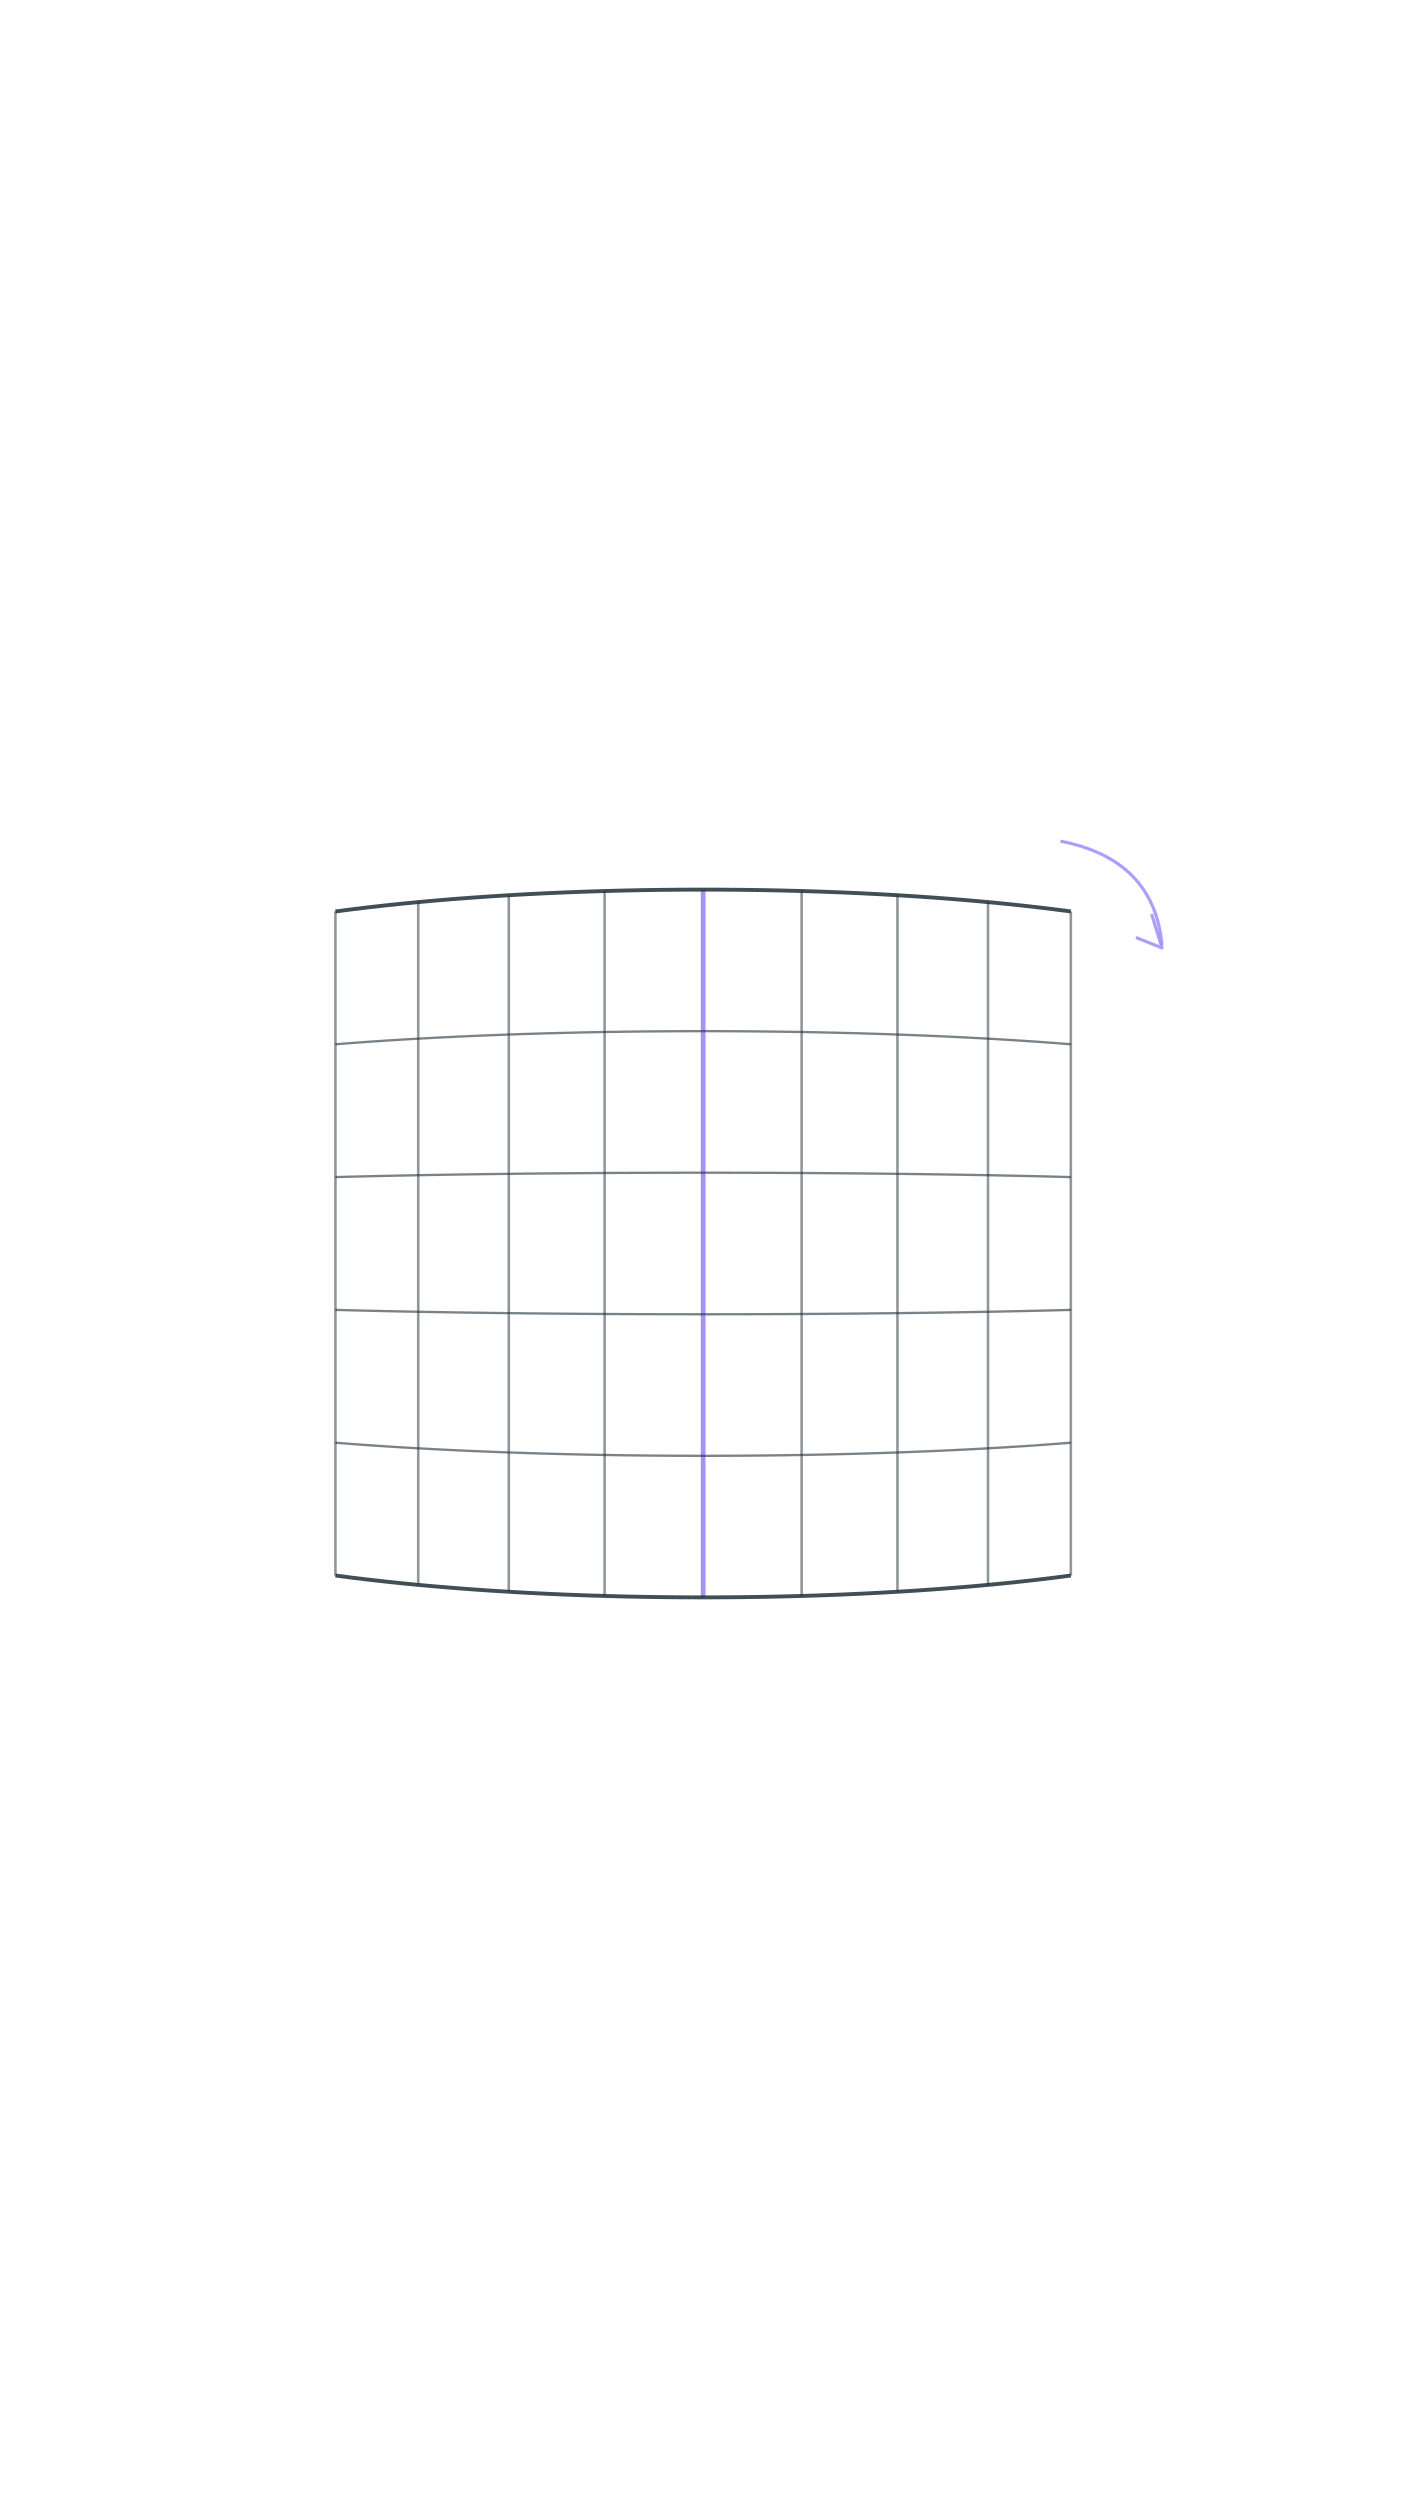
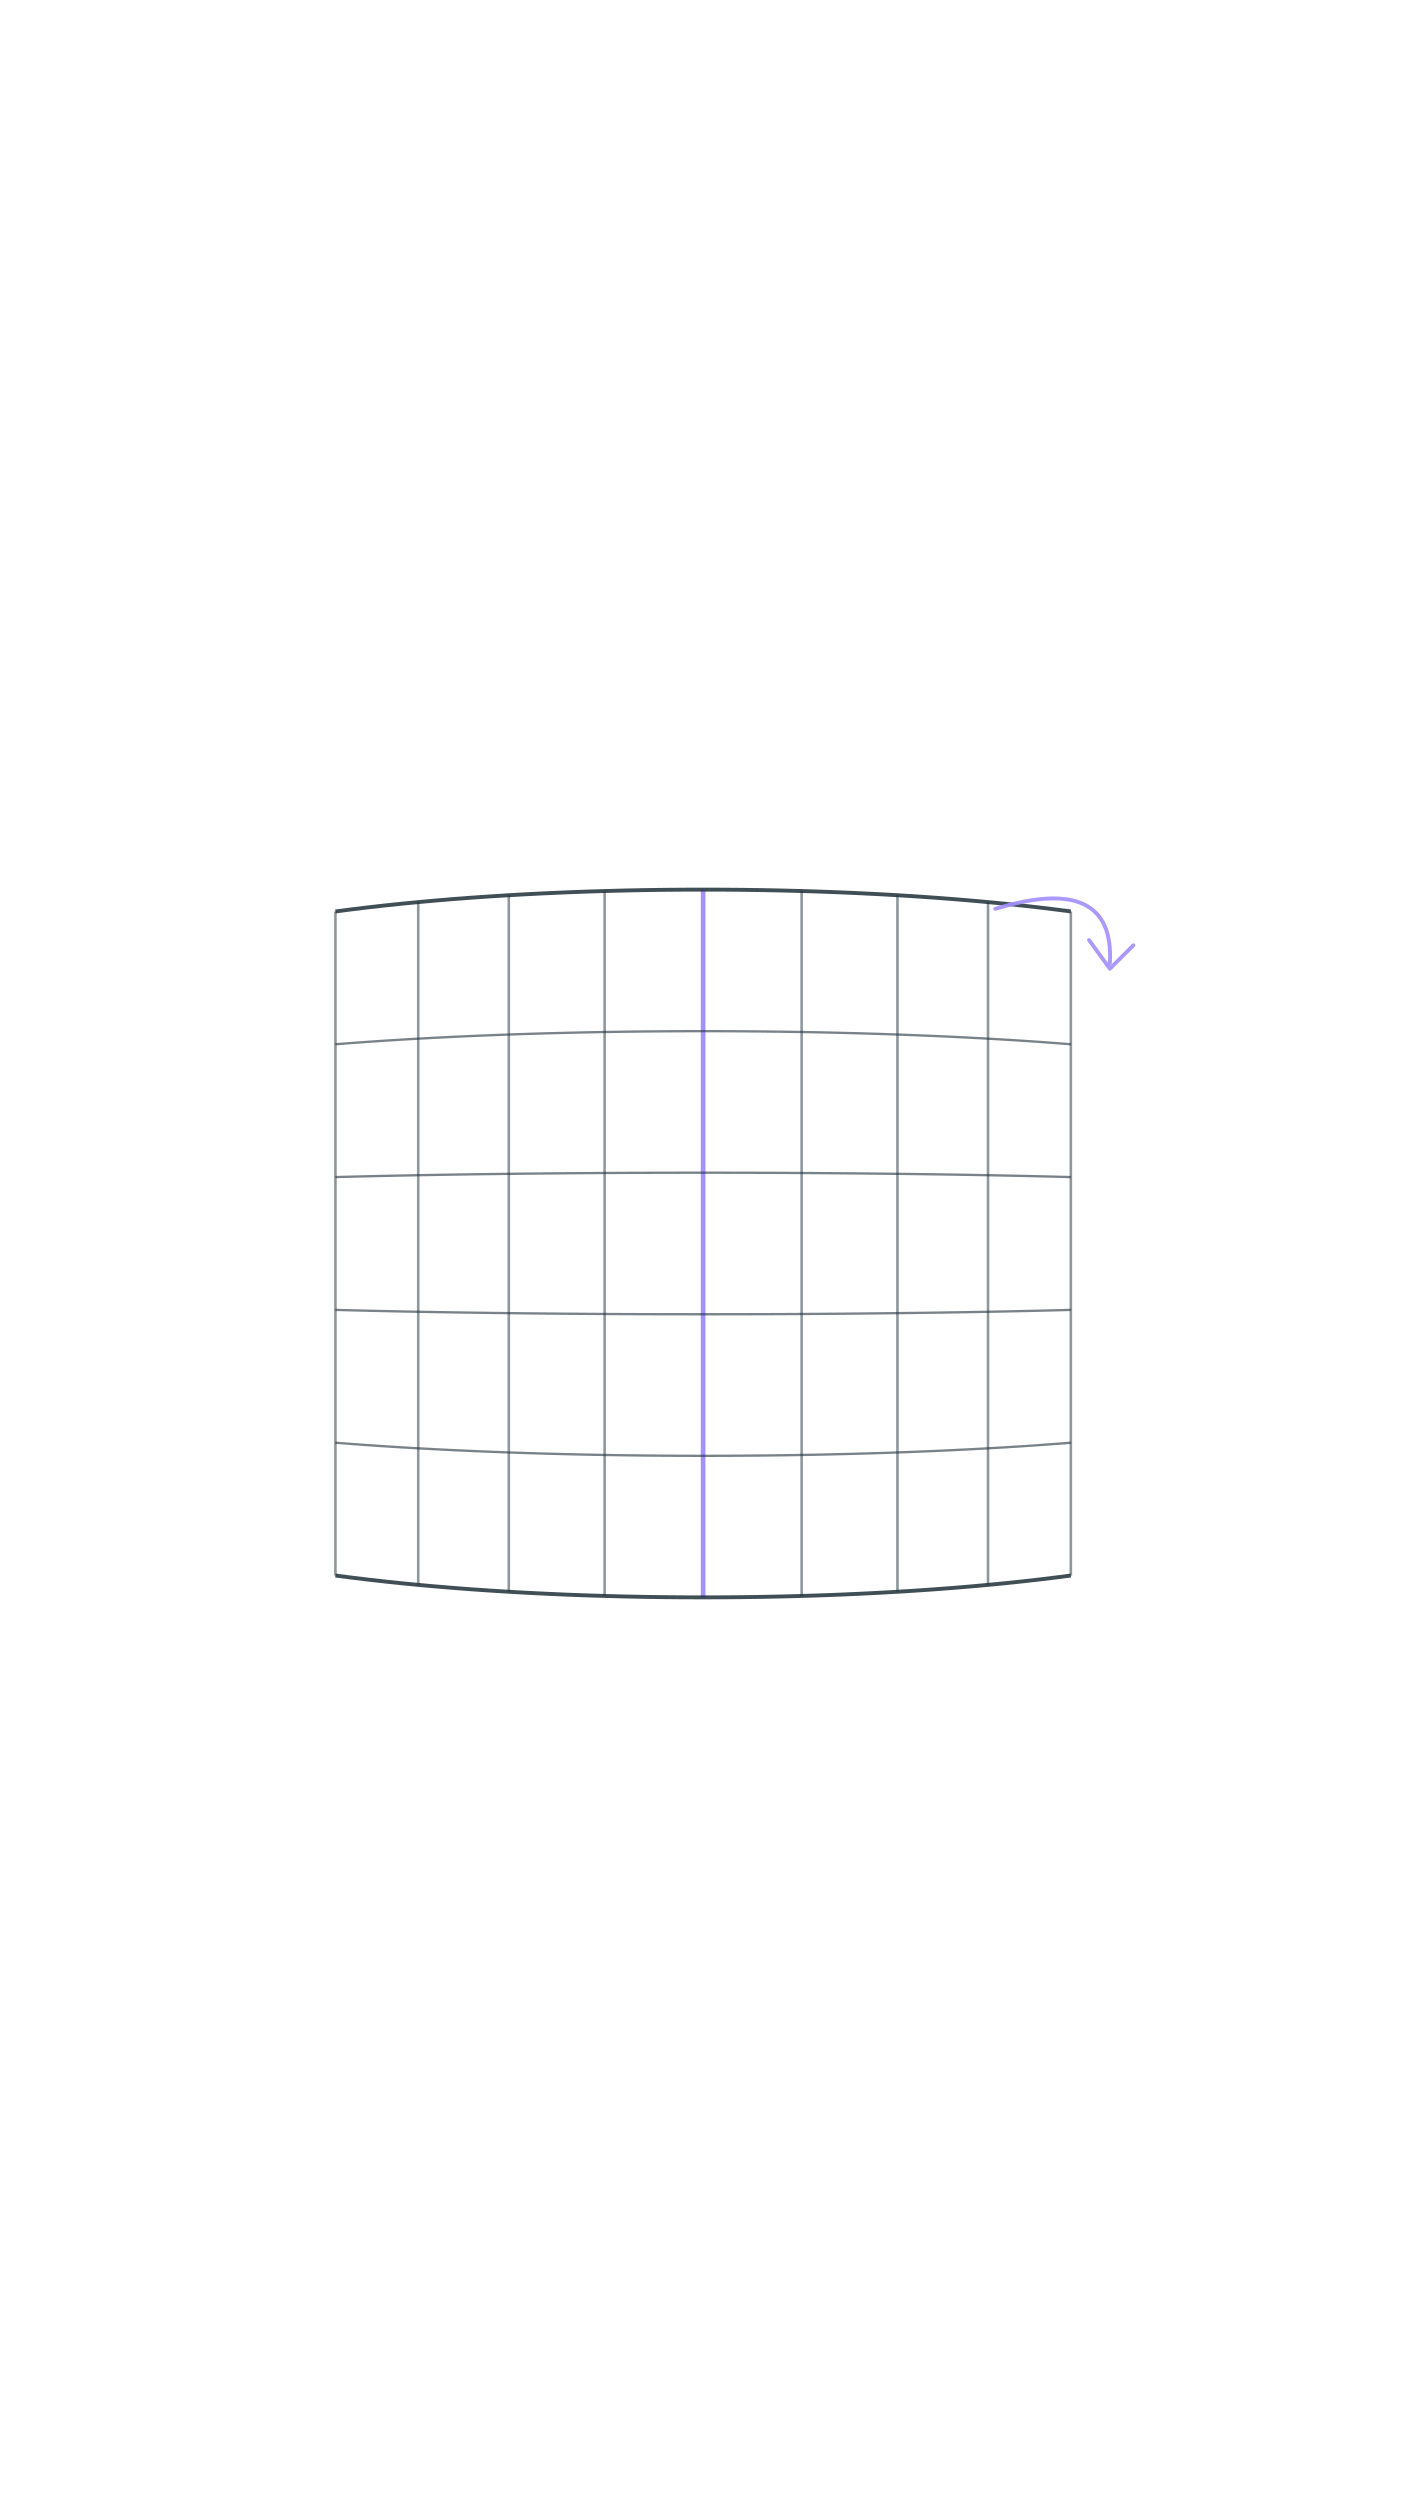
<svg xmlns="http://www.w3.org/2000/svg" width="1080" height="1920" viewBox="0 0 1080 1920" fill="none">
  <line x1="257.60" y1="700.00" x2="257.60" y2="1210.00" stroke="#1E2F38" stroke-width="2" opacity="0.5" />
  <line x1="321.20" y1="692.81" x2="321.20" y2="1217.19" stroke="#1E2F38" stroke-width="2" opacity="0.5" />
  <line x1="390.75" y1="687.53" x2="390.75" y2="1222.47" stroke="#1E2F38" stroke-width="2" opacity="0.5" />
  <line x1="464.35" y1="684.31" x2="464.35" y2="1225.69" stroke="#1E2F38" stroke-width="2" opacity="0.5" />
  <line x1="540.00" y1="683.22" x2="540.00" y2="1226.78" stroke="#A490FF" stroke-width="3.6" opacity="1.0" />
  <line x1="615.65" y1="684.31" x2="615.65" y2="1225.69" stroke="#1E2F38" stroke-width="2" opacity="0.5" />
  <line x1="689.25" y1="687.53" x2="689.25" y2="1222.47" stroke="#1E2F38" stroke-width="2" opacity="0.5" />
  <line x1="758.80" y1="692.81" x2="758.80" y2="1217.19" stroke="#1E2F38" stroke-width="2" opacity="0.5" />
  <line x1="822.40" y1="700.00" x2="822.40" y2="1210.00" stroke="#1E2F38" stroke-width="2" opacity="0.5" />
  <path d="M 257.60 700.00 L 269.76 698.42 L 282.21 696.91 L 294.95 695.47 L 307.95 694.10 L 321.20 692.81 L 334.69 691.60 L 348.41 690.46 L 362.33 689.40 L 376.45 688.43 L 390.75 687.53 L 405.20 686.72 L 419.81 685.99 L 434.55 685.34 L 449.40 684.78 L 464.35 684.31 L 479.38 683.92 L 494.48 683.61 L 509.62 683.39 L 524.80 683.26 L 540.00 683.22 L 555.20 683.26 L 570.38 683.39 L 585.52 683.61 L 600.62 683.92 L 615.65 684.31 L 630.60 684.78 L 645.45 685.34 L 660.19 685.99 L 674.80 686.72 L 689.25 687.53 L 703.55 688.43 L 717.67 689.40 L 731.59 690.46 L 745.31 691.60 L 758.80 692.81 L 772.05 694.10 L 785.05 695.47 L 797.79 696.91 L 810.24 698.42 L 822.40 700.00" stroke="#1E2F38" stroke-width="3" opacity="0.85" />
  <path d="M 257.60 802.00 L 269.76 801.05 L 282.21 800.14 L 294.95 799.28 L 307.95 798.46 L 321.20 797.69 L 334.69 796.96 L 348.41 796.28 L 362.33 795.64 L 376.45 795.06 L 390.75 794.52 L 405.20 794.03 L 419.81 793.59 L 434.55 793.21 L 449.40 792.87 L 464.35 792.58 L 479.38 792.35 L 494.48 792.17 L 509.62 792.04 L 524.80 791.96 L 540.00 791.93 L 555.20 791.96 L 570.38 792.04 L 585.52 792.17 L 600.62 792.35 L 615.65 792.58 L 630.60 792.87 L 645.45 793.21 L 660.19 793.59 L 674.80 794.03 L 689.25 794.52 L 703.55 795.06 L 717.67 795.64 L 731.59 796.28 L 745.31 796.96 L 758.80 797.69 L 772.05 798.46 L 785.05 799.28 L 797.79 800.14 L 810.24 801.05 L 822.40 802.00" stroke="#1E2F38" stroke-width="1.8" opacity="0.6" />
  <path d="M 257.60 904.00 L 269.76 903.68 L 282.21 903.38 L 294.95 903.09 L 307.95 902.82 L 321.20 902.56 L 334.69 902.32 L 348.41 902.09 L 362.33 901.88 L 376.45 901.69 L 390.75 901.51 L 405.20 901.34 L 419.81 901.20 L 434.55 901.07 L 449.40 900.96 L 464.35 900.86 L 479.38 900.78 L 494.48 900.72 L 509.62 900.68 L 524.80 900.65 L 540.00 900.64 L 555.20 900.65 L 570.38 900.68 L 585.52 900.72 L 600.62 900.78 L 615.65 900.86 L 630.60 900.96 L 645.45 901.07 L 660.19 901.20 L 674.80 901.34 L 689.25 901.51 L 703.55 901.69 L 717.67 901.88 L 731.59 902.09 L 745.31 902.32 L 758.80 902.56 L 772.05 902.82 L 785.05 903.09 L 797.79 903.38 L 810.24 903.68 L 822.40 904.00" stroke="#1E2F38" stroke-width="1.8" opacity="0.6" />
  <path d="M 257.60 1006.00 L 269.76 1006.32 L 282.21 1006.62 L 294.95 1006.91 L 307.95 1007.18 L 321.20 1007.44 L 334.69 1007.68 L 348.41 1007.91 L 362.33 1008.12 L 376.45 1008.31 L 390.75 1008.49 L 405.20 1008.66 L 419.81 1008.80 L 434.55 1008.93 L 449.40 1009.04 L 464.35 1009.14 L 479.38 1009.22 L 494.48 1009.28 L 509.62 1009.32 L 524.80 1009.35 L 540.00 1009.36 L 555.20 1009.35 L 570.38 1009.32 L 585.52 1009.28 L 600.62 1009.22 L 615.65 1009.14 L 630.60 1009.04 L 645.45 1008.93 L 660.19 1008.80 L 674.80 1008.66 L 689.25 1008.49 L 703.55 1008.31 L 717.67 1008.12 L 731.59 1007.91 L 745.31 1007.68 L 758.80 1007.44 L 772.05 1007.18 L 785.05 1006.91 L 797.79 1006.62 L 810.24 1006.32 L 822.40 1006.00" stroke="#1E2F38" stroke-width="1.8" opacity="0.6" />
  <path d="M 257.60 1108.00 L 269.76 1108.95 L 282.21 1109.86 L 294.95 1110.72 L 307.95 1111.54 L 321.20 1112.31 L 334.69 1113.04 L 348.41 1113.72 L 362.33 1114.36 L 376.45 1114.94 L 390.75 1115.48 L 405.20 1115.97 L 419.81 1116.41 L 434.55 1116.79 L 449.40 1117.13 L 464.35 1117.42 L 479.38 1117.65 L 494.48 1117.83 L 509.62 1117.96 L 524.80 1118.04 L 540.00 1118.07 L 555.20 1118.04 L 570.38 1117.96 L 585.52 1117.83 L 600.62 1117.65 L 615.65 1117.42 L 630.60 1117.13 L 645.45 1116.79 L 660.19 1116.41 L 674.80 1115.97 L 689.25 1115.48 L 703.55 1114.94 L 717.67 1114.36 L 731.59 1113.72 L 745.31 1113.04 L 758.80 1112.31 L 772.05 1111.54 L 785.05 1110.72 L 797.79 1109.86 L 810.24 1108.95 L 822.40 1108.00" stroke="#1E2F38" stroke-width="1.8" opacity="0.6" />
  <path d="M 257.60 1210.00 L 269.76 1211.58 L 282.21 1213.09 L 294.95 1214.53 L 307.95 1215.90 L 321.20 1217.19 L 334.69 1218.40 L 348.41 1219.54 L 362.33 1220.60 L 376.45 1221.57 L 390.75 1222.47 L 405.20 1223.28 L 419.81 1224.01 L 434.55 1224.66 L 449.40 1225.22 L 464.35 1225.69 L 479.38 1226.08 L 494.48 1226.39 L 509.62 1226.61 L 524.80 1226.74 L 540.00 1226.78 L 555.20 1226.74 L 570.38 1226.61 L 585.52 1226.39 L 600.62 1226.08 L 615.65 1225.69 L 630.60 1225.22 L 645.45 1224.66 L 660.19 1224.01 L 674.80 1223.28 L 689.25 1222.47 L 703.55 1221.57 L 717.67 1220.60 L 731.59 1219.54 L 745.31 1218.40 L 758.80 1217.19 L 772.05 1215.90 L 785.05 1214.53 L 797.79 1213.09 L 810.24 1211.58 L 822.40 1210.00" stroke="#1E2F38" stroke-width="3" opacity="0.85" />
-   <path d="M 814.40 646.00 Q 886.40 660.00 892.40 726.00" stroke="#A490FF" stroke-width="2.4" opacity="0.9" />
-   <path d="M 884.40 702.00 L 892.40 728.00 L 872.40 720.00" stroke="#A490FF" stroke-width="2.4" opacity="0.9" stroke-linejoin="round" />
+   <path d="M 764.40 698.00 Q 856.40 670.00 852.40 740.00" stroke="#A490FF" stroke-width="3" opacity="0.92" stroke-linecap="round" />
+   <path d="M 836.40 722.00 L 852.40 744.00 L 870.40 726.00" stroke="#A490FF" stroke-width="3" opacity="0.92" stroke-linejoin="round" stroke-linecap="round" />
</svg>
